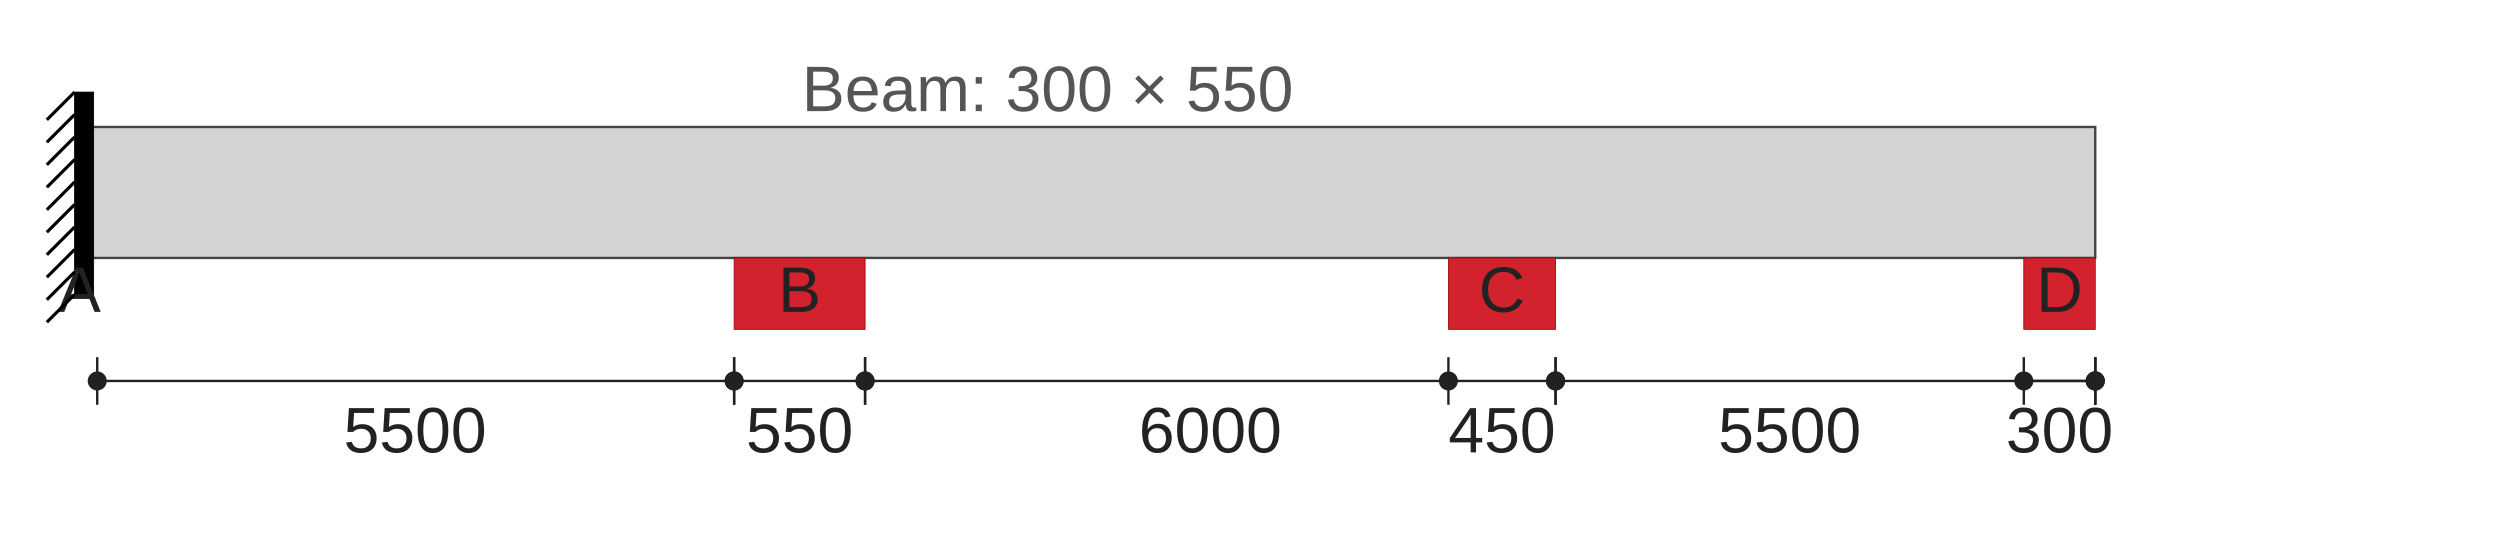
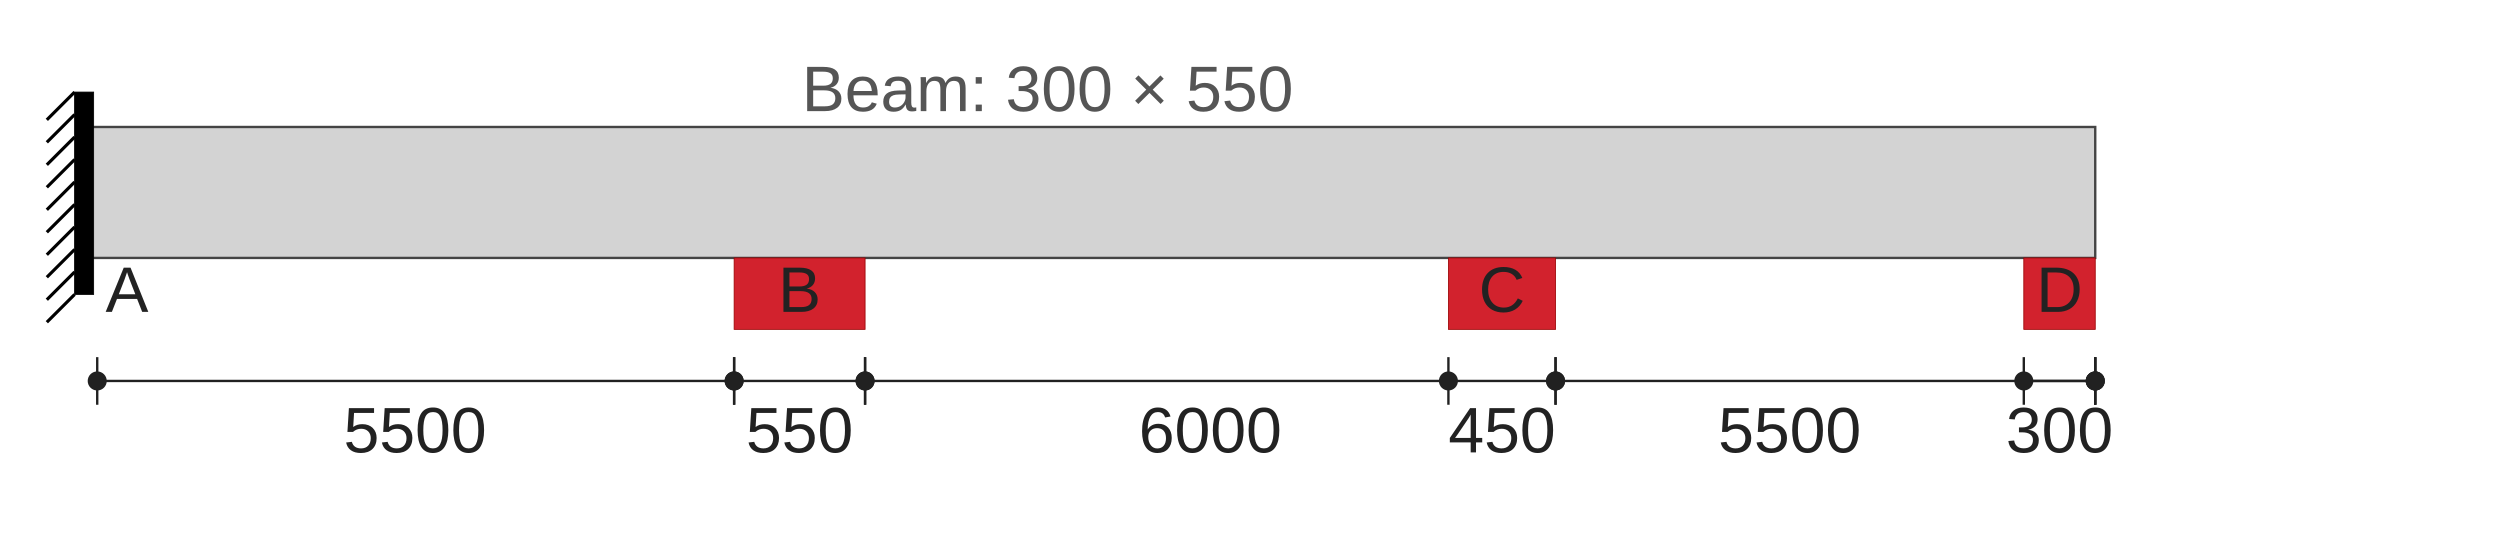
<svg xmlns="http://www.w3.org/2000/svg" width="3150" height="700" viewBox="0 0 3150 700">
  <defs>
    <style>
      .beam { fill: #d3d3d3; stroke: #444; stroke-width: 3; }
      .support { stroke-width: 3; }
      .fixed-support { fill: black; stroke: black; }
      .red-support { fill: #d2222d; stroke: #990000; }
      .span-dim-line { stroke: #212121; stroke-width: 3; }
      .dim-ext { stroke: #212121; stroke-width: 3; }
      .dim-label { font-size: 81px; font-family: Arial; fill: #222; }
      .beam-label { font-size: 81px; font-family: Arial; fill: #555; }
      .col-label { font-size: 81px; font-family: Arial; fill: #222; }
      .support-label { font-size: 81px; font-family: Arial; fill: #222; dominant-baseline: middle; }
      .dim-dot { fill: #212121; }
    </style>
  </defs>
  <rect x="100" y="160" width="2540" height="165" class="beam" />
  <text x="1320" y="140" class="beam-label" text-anchor="middle">Beam: 300 × 550</text>
  <rect x="94" y="116" width="24" height="255" class="fixed-support" />
-   <text x="100" y="370" class="support-label" text-anchor="middle">A</text>
+   <text x="160" y="370" class="support-label" text-anchor="middle">A</text>
  <g transform="translate(94,116)">
    <line x1="0" y1="0" x2="-35" y2="35" stroke="black" stroke-width="4" />
    <line x1="0" y1="28.33" x2="-35" y2="63.33" stroke="black" stroke-width="4" />
    <line x1="0" y1="56.66" x2="-35" y2="91.66" stroke="black" stroke-width="4" />
    <line x1="0" y1="85" x2="-35" y2="120" stroke="black" stroke-width="4" />
    <line x1="0" y1="113.33" x2="-35" y2="148.33" stroke="black" stroke-width="4" />
    <line x1="0" y1="141.66" x2="-35" y2="176.66" stroke="black" stroke-width="4" />
    <line x1="0" y1="170" x2="-35" y2="205" stroke="black" stroke-width="4" />
    <line x1="0" y1="198.33" x2="-35" y2="233.33" stroke="black" stroke-width="4" />
    <line x1="0" y1="226.66" x2="-35" y2="261.66" stroke="black" stroke-width="4" />
    <line x1="0" y1="255" x2="-35" y2="290" stroke="black" stroke-width="4" />
  </g>
  <rect x="925" y="325" width="165" height="90" class="red-support" />
  <text x="1007.5" y="370" class="col-label" text-anchor="middle" dominant-baseline="middle">B</text>
  <text x="1007.5" y="570" class="dim-label" text-anchor="middle">550</text>
  <rect x="1825" y="325" width="135" height="90" class="red-support" />
  <text x="1892.5" y="370" class="col-label" text-anchor="middle" dominant-baseline="middle">C</text>
  <text x="1892.5" y="570" class="dim-label" text-anchor="middle">450</text>
  <rect x="2550" y="325" width="90" height="90" class="red-support" />
  <text x="2595" y="370" class="col-label" text-anchor="middle" dominant-baseline="middle">D</text>
  <text x="2595" y="570" class="dim-label" text-anchor="middle">300</text>
  <line x1="122.5" y1="480" x2="925" y2="480" class="span-dim-line" />
  <line x1="1090" y1="480" x2="1960" y2="480" class="span-dim-line" />
  <line x1="1960" y1="480" x2="2640" y2="480" class="span-dim-line" />
  <line x1="122.5" y1="450" x2="122.5" y2="510" class="dim-ext" />
  <line x1="925" y1="450" x2="925" y2="510" class="dim-ext" />
  <line x1="1090" y1="450" x2="1090" y2="510" class="dim-ext" />
  <line x1="1960" y1="450" x2="1960" y2="510" class="dim-ext" />
  <line x1="1960" y1="450" x2="1960" y2="510" class="dim-ext" />
  <line x1="2640" y1="450" x2="2640" y2="510" class="dim-ext" />
  <circle cx="122.5" cy="480" r="12" class="dim-dot" />
  <circle cx="925" cy="480" r="12" class="dim-dot" />
  <circle cx="1090" cy="480" r="12" class="dim-dot" />
  <circle cx="1960" cy="480" r="12" class="dim-dot" />
  <circle cx="1960" cy="480" r="12" class="dim-dot" />
  <circle cx="2640" cy="480" r="12" class="dim-dot" />
  <text x="523" y="570" class="dim-label" text-anchor="middle">5500</text>
  <text x="1525" y="570" class="dim-label" text-anchor="middle">6000</text>
  <text x="2255" y="570" class="dim-label" text-anchor="middle">5500</text>
  <line x1="925" y1="480" x2="1090" y2="480" class="span-dim-line" />
  <line x1="925" y1="450" x2="925" y2="510" class="dim-ext" />
  <line x1="1090" y1="450" x2="1090" y2="510" class="dim-ext" />
  <circle cx="925" cy="480" r="12" class="dim-dot" />
  <circle cx="1090" cy="480" r="12" class="dim-dot" />
  <line x1="1825" y1="450" x2="1825" y2="510" class="dim-ext" />
  <circle cx="1825" cy="480" r="12" class="dim-dot" />
  <line x1="2550" y1="480" x2="2640" y2="480" class="span-dim-line" />
  <line x1="2550" y1="450" x2="2550" y2="510" class="dim-ext" />
  <line x1="2640" y1="450" x2="2640" y2="510" class="dim-ext" />
  <circle cx="2550" cy="480" r="12" class="dim-dot" />
  <circle cx="2640" cy="480" r="12" class="dim-dot" />
  <line x1="2640" y1="450" x2="2640" y2="510" class="dim-ext" />
  <circle cx="2640" cy="480" r="12" class="dim-dot" />
</svg>
